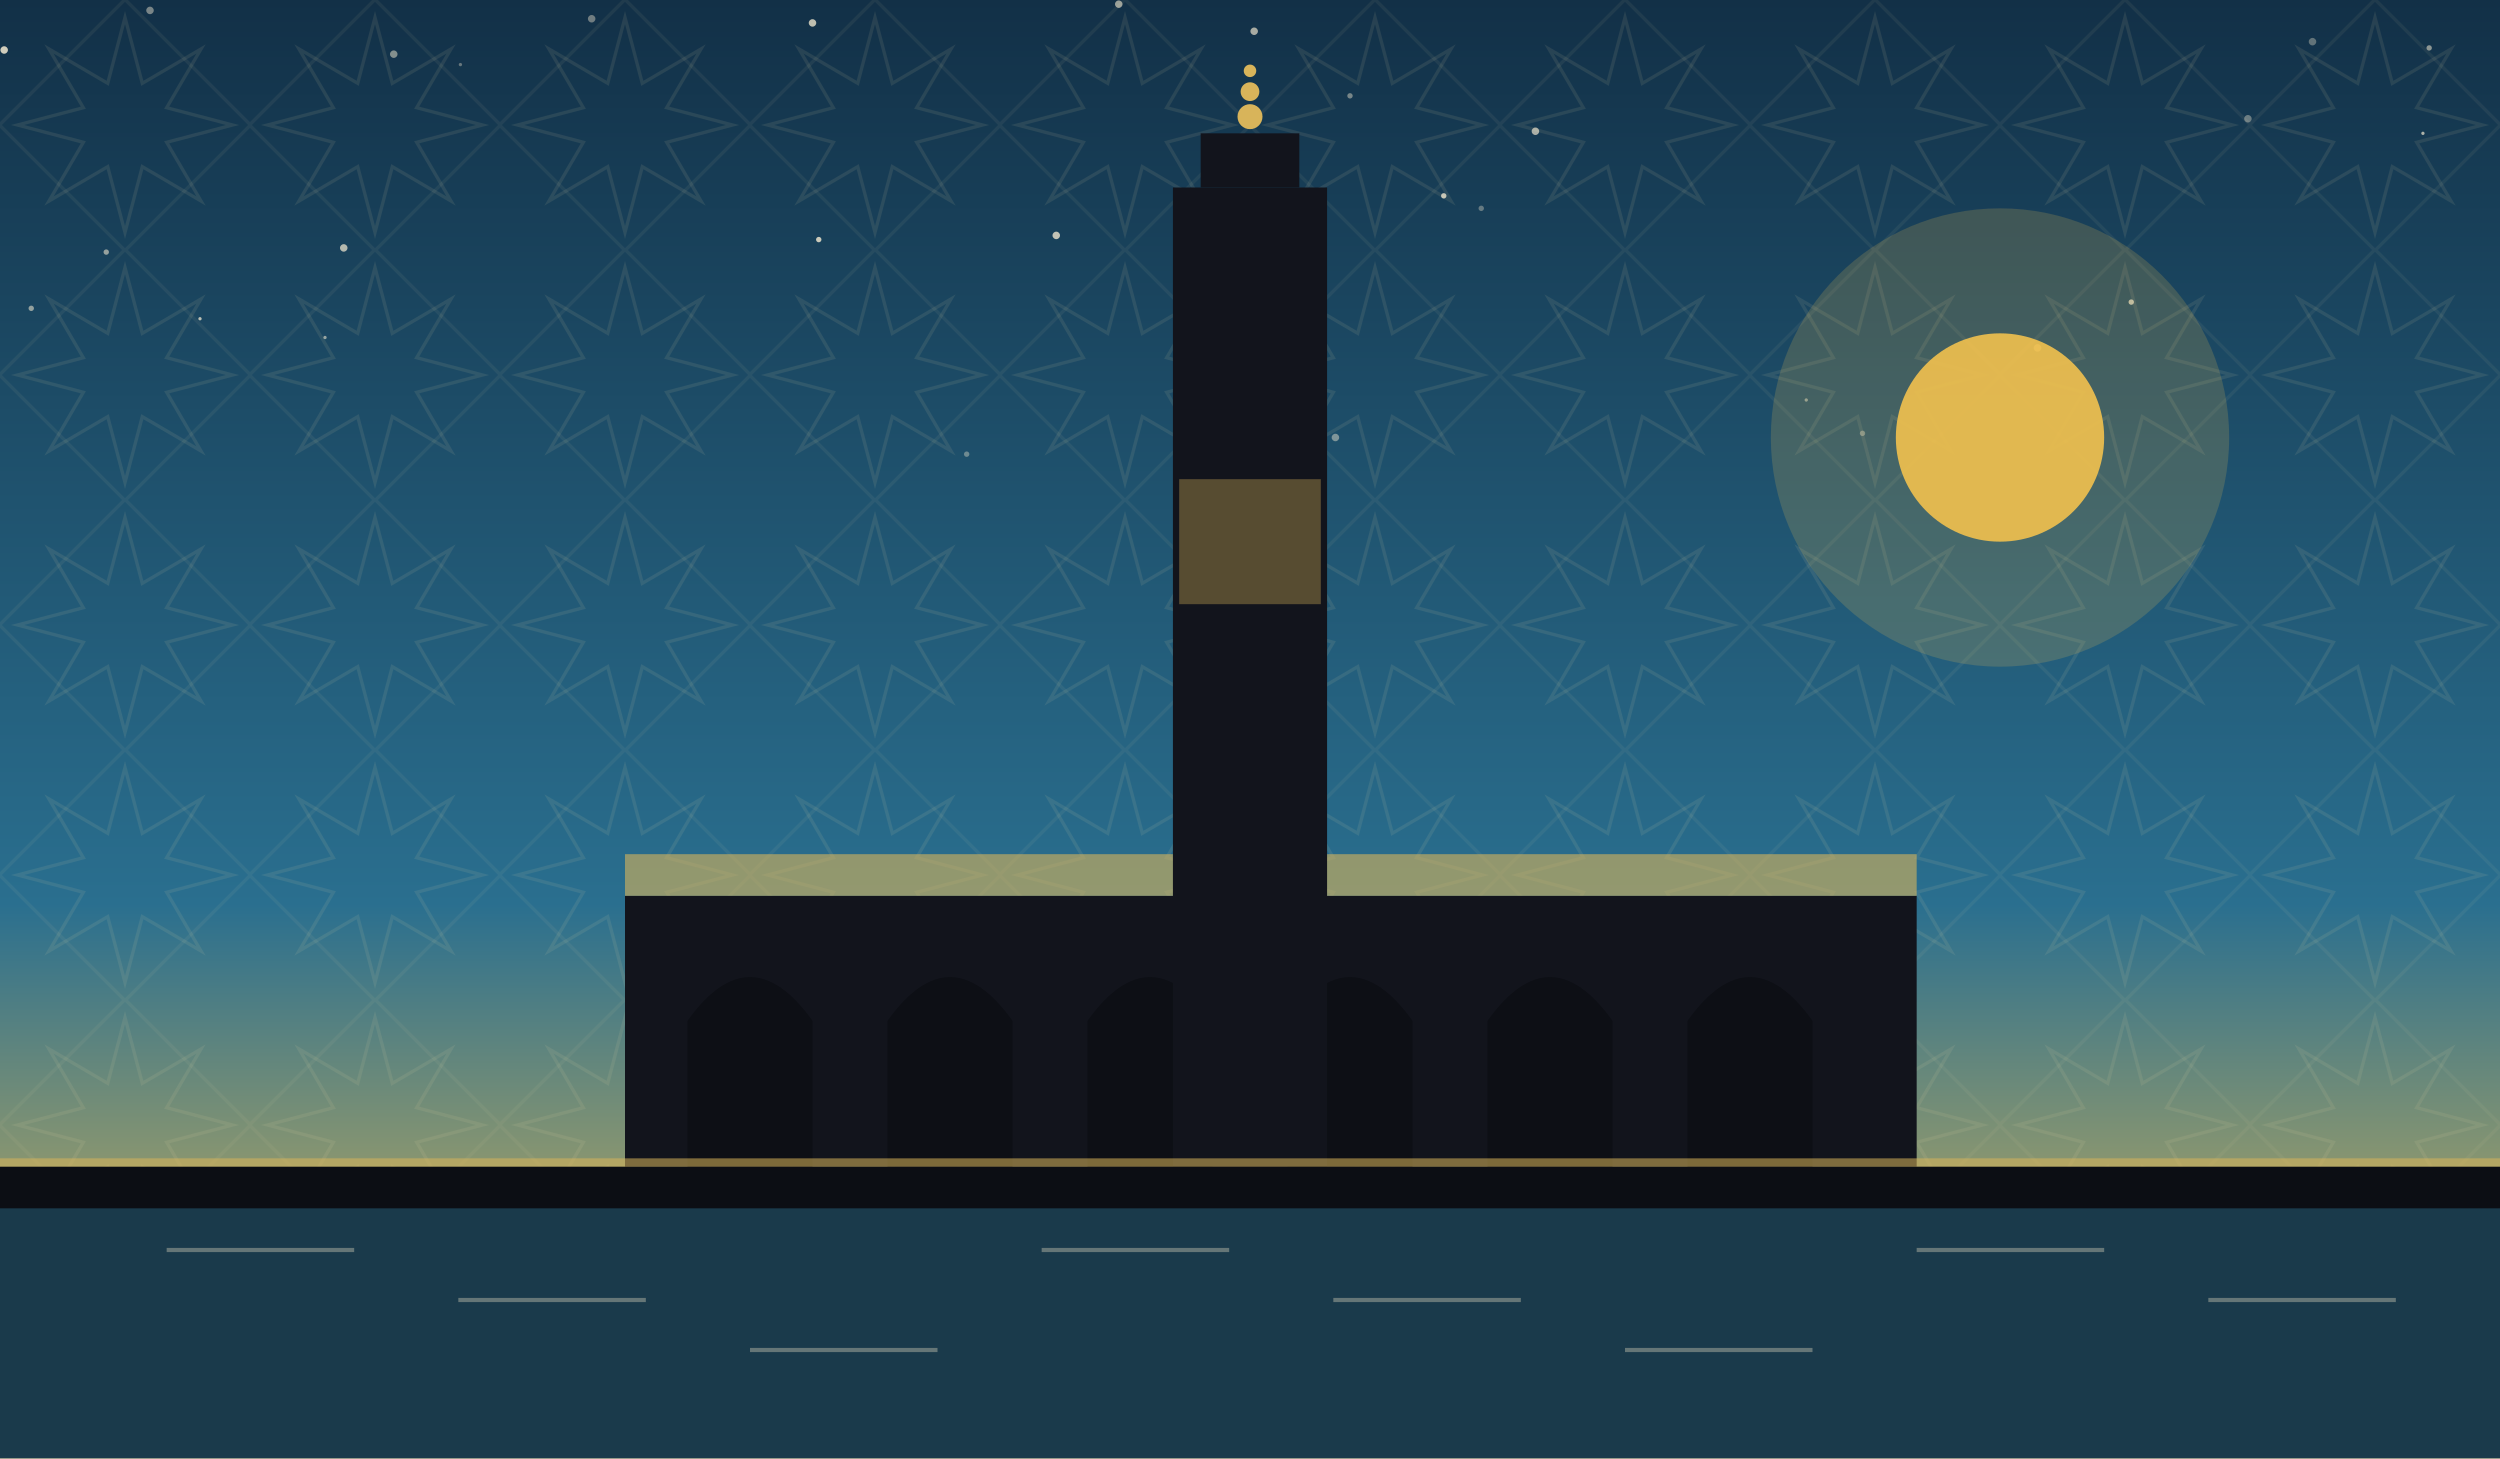
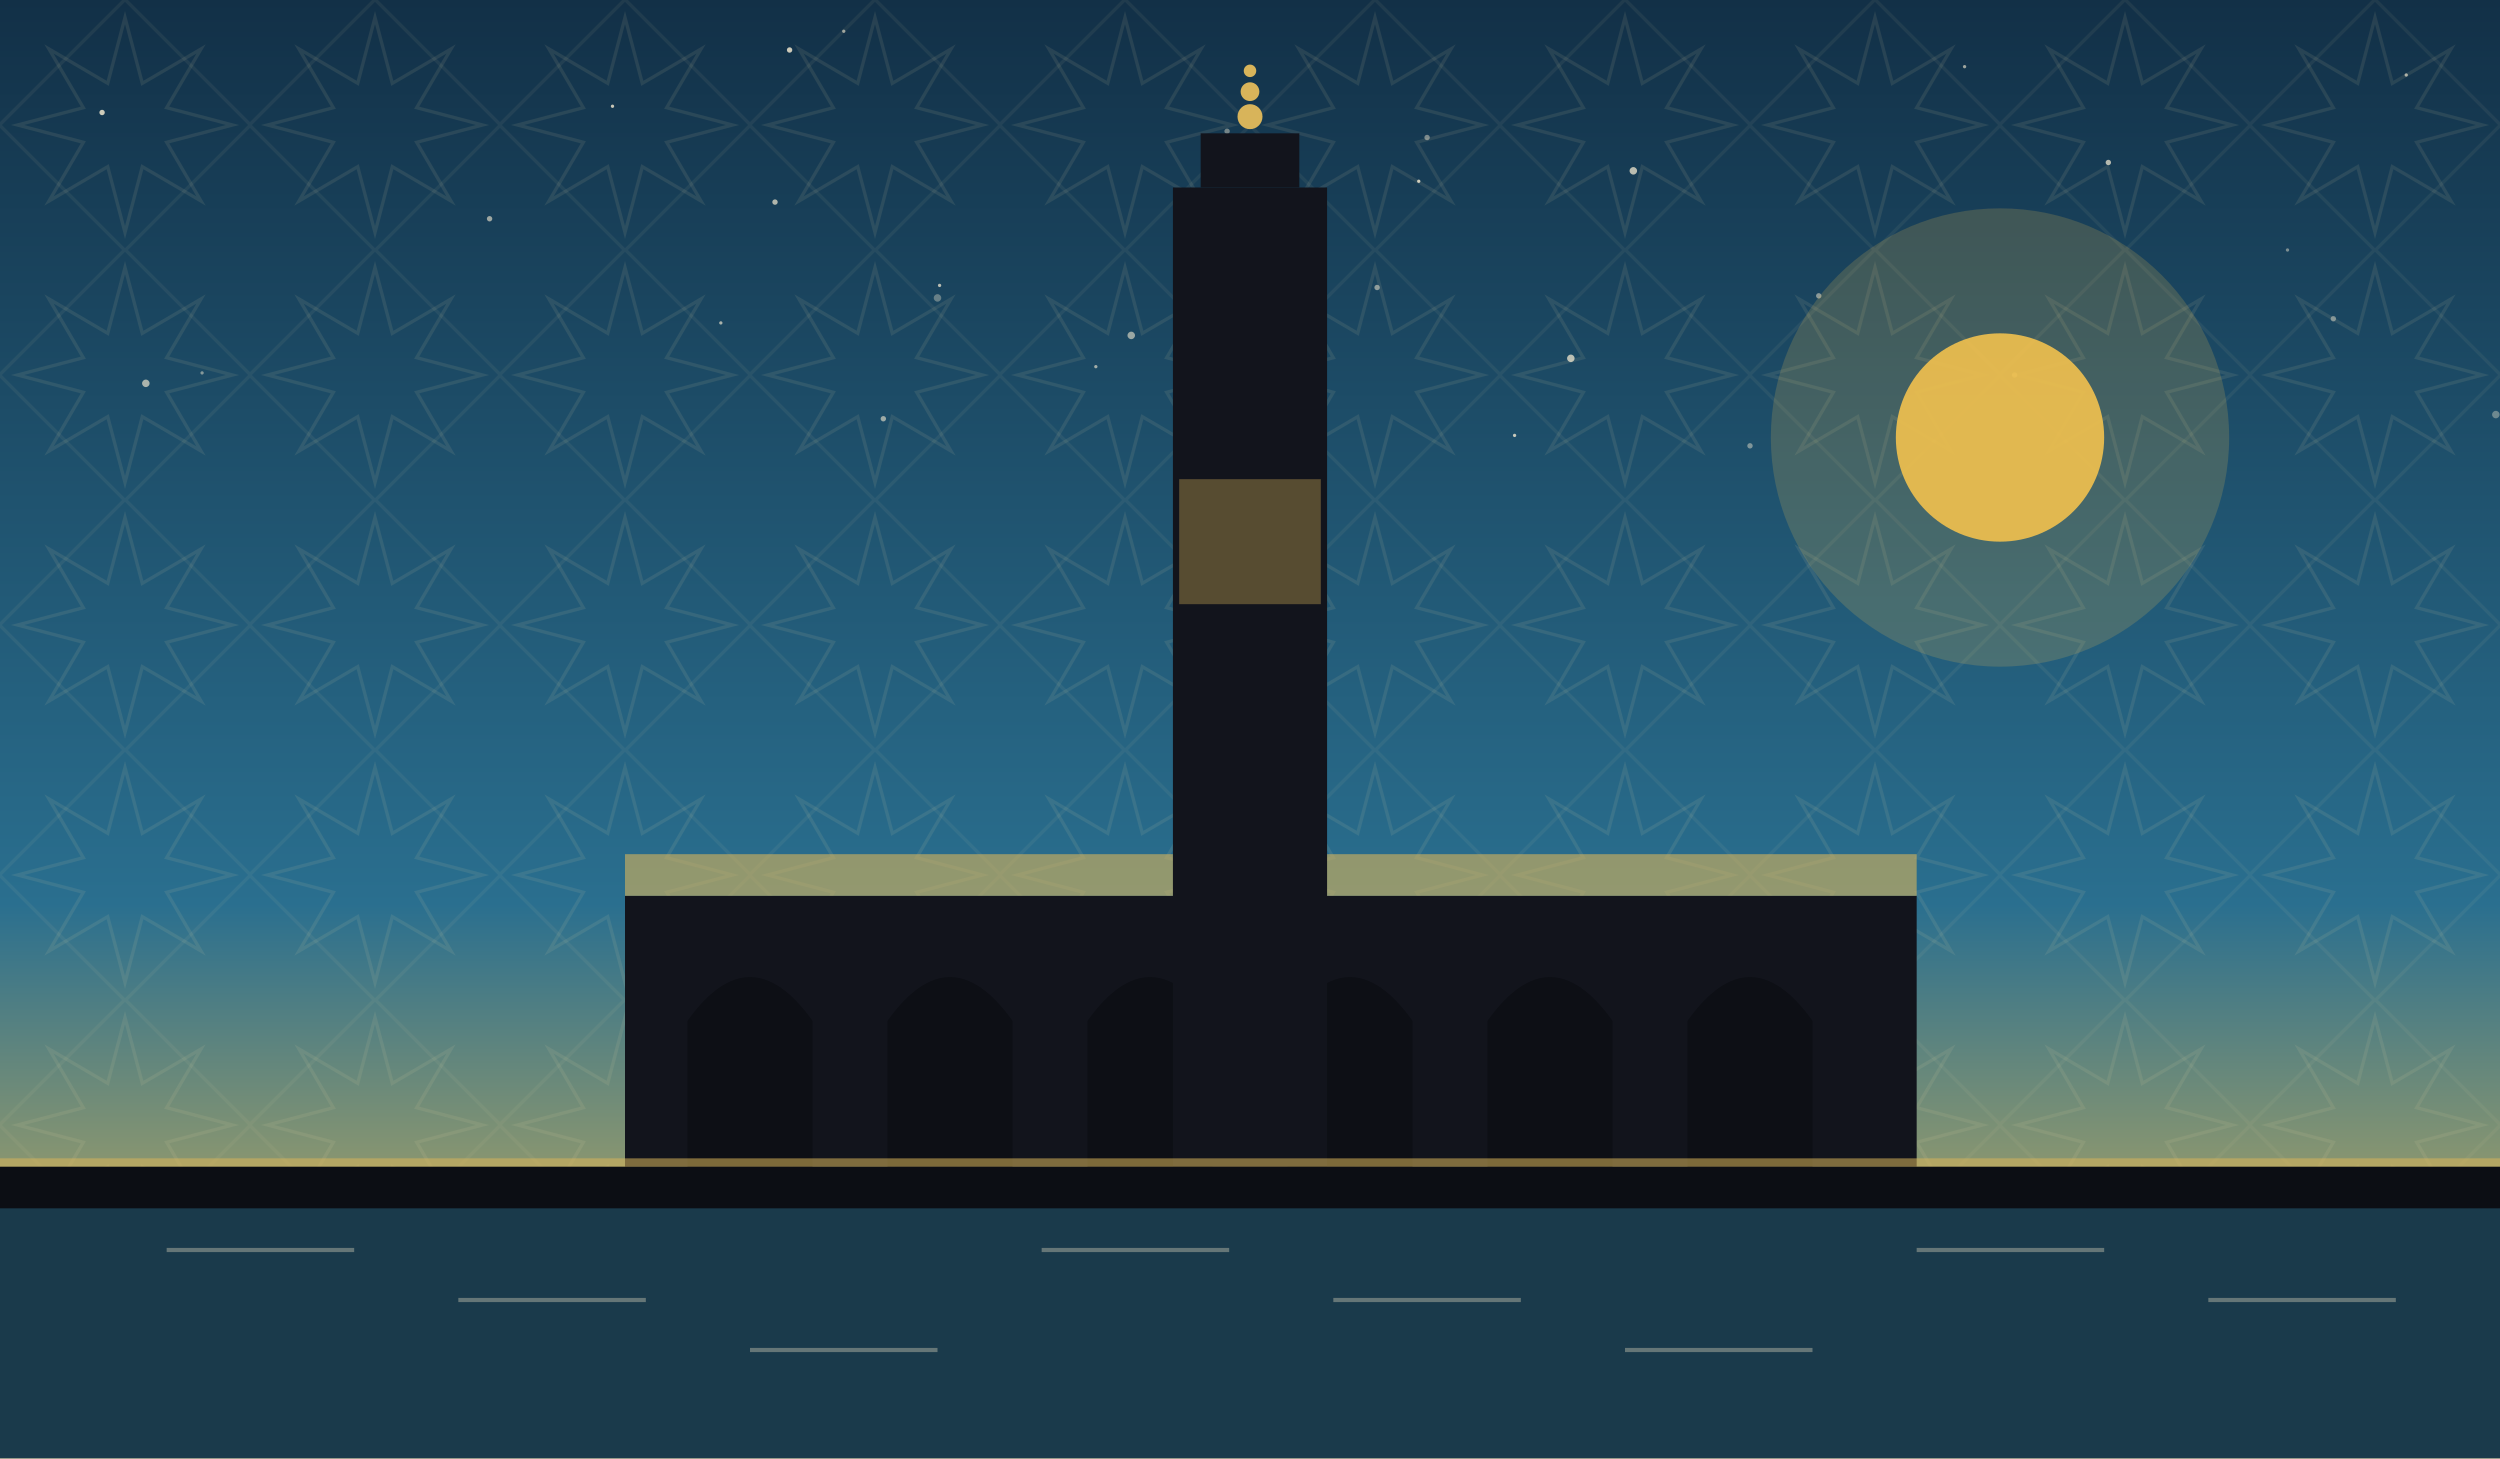
<svg xmlns="http://www.w3.org/2000/svg" viewBox="0 0 1200 700" role="img">
  <defs>
    <linearGradient id="sky" x1="0" y1="0" x2="0" y2="1">
      <stop offset="0" stop-color="#123047" />
      <stop offset="0.62" stop-color="#2a6f8f" />
      <stop offset="1" stop-color="#f2c14e" />
    </linearGradient>
    <pattern id="g1" width="120" height="120" patternUnits="userSpaceOnUse">
      <polygon points="111.6,60.0 80.0,68.3 96.5,96.5 68.3,80.0 60.0,111.6 51.7,80.0 23.5,96.5 40.0,68.3 8.4,60.0 40.0,51.7 23.5,23.5 51.7,40.0 60.0,8.4 68.3,40.0 96.5,23.5 80.0,51.7" fill="none" stroke="#e8d9a8" stroke-width="1.6" opacity="0.1" />
      <rect x="17.4" y="17.4" width="85.2" height="85.2" fill="none" stroke="#e8d9a8" stroke-width="1.6" opacity="0.07" transform="rotate(45 60.0 60.0)" />
    </pattern>
  </defs>
  <rect width="1200" height="700" fill="url(#sky)" />
  <rect width="1200" height="700" fill="url(#g1)" />
-   <circle cx="221" cy="31" r="0.8" fill="#f7ecd2" opacity="0.36" />
-   <circle cx="711" cy="100" r="1.3" fill="#f7ecd2" opacity="0.35" />
-   <circle cx="618" cy="136" r="1.3" fill="#f7ecd2" opacity="0.83" />
-   <circle cx="1166" cy="23" r="1.3" fill="#f7ecd2" opacity="0.53" />
-   <circle cx="507" cy="113" r="1.8" fill="#f7ecd2" opacity="0.76" />
-   <circle cx="537" cy="2" r="1.8" fill="#f7ecd2" opacity="0.59" />
-   <circle cx="464" cy="218" r="1.3" fill="#f7ecd2" opacity="0.37" />
-   <circle cx="72" cy="5" r="1.8" fill="#f7ecd2" opacity="0.45" />
-   <circle cx="393" cy="115" r="1.3" fill="#f7ecd2" opacity="0.80" />
-   <circle cx="1163" cy="64" r="0.8" fill="#f7ecd2" opacity="0.67" />
-   <circle cx="1110" cy="20" r="1.8" fill="#f7ecd2" opacity="0.35" />
-   <circle cx="978" cy="167" r="1.8" fill="#f7ecd2" opacity="0.61" />
-   <circle cx="1079" cy="57" r="1.8" fill="#f7ecd2" opacity="0.38" />
-   <circle cx="189" cy="26" r="1.8" fill="#f7ecd2" opacity="0.49" />
-   <circle cx="156" cy="162" r="0.8" fill="#f7ecd2" opacity="0.57" />
-   <circle cx="284" cy="9" r="1.8" fill="#f7ecd2" opacity="0.41" />
-   <circle cx="165" cy="119" r="1.8" fill="#f7ecd2" opacity="0.70" />
-   <circle cx="15" cy="148" r="1.3" fill="#f7ecd2" opacity="0.55" />
-   <circle cx="2" cy="24" r="1.8" fill="#f7ecd2" opacity="0.83" />
-   <circle cx="390" cy="11" r="1.8" fill="#f7ecd2" opacity="0.75" />
-   <circle cx="51" cy="121" r="1.3" fill="#f7ecd2" opacity="0.56" />
-   <circle cx="641" cy="210" r="1.8" fill="#f7ecd2" opacity="0.45" />
-   <circle cx="648" cy="46" r="1.3" fill="#f7ecd2" opacity="0.43" />
-   <circle cx="96" cy="153" r="0.8" fill="#f7ecd2" opacity="0.73" />
-   <circle cx="737" cy="63" r="1.8" fill="#f7ecd2" opacity="0.66" />
-   <circle cx="867" cy="192" r="0.8" fill="#f7ecd2" opacity="0.49" />
-   <circle cx="894" cy="208" r="1.3" fill="#f7ecd2" opacity="0.37" />
-   <circle cx="602" cy="15" r="1.8" fill="#f7ecd2" opacity="0.65" />
-   <circle cx="1023" cy="145" r="1.3" fill="#f7ecd2" opacity="0.70" />
-   <circle cx="693" cy="94" r="1.3" fill="#f7ecd2" opacity="0.77" />
+   <circle cx="405" cy="15" r="0.8" fill="#f7ecd2" opacity="0.60" />
+   <circle cx="943" cy="32" r="0.8" fill="#f7ecd2" opacity="0.61" />
+   <circle cx="754" cy="172" r="1.8" fill="#f7ecd2" opacity="0.73" />
+   <circle cx="294" cy="51" r="0.8" fill="#f7ecd2" opacity="0.79" />
+   <circle cx="451" cy="137" r="0.8" fill="#f7ecd2" opacity="0.72" />
+   <circle cx="49" cy="54" r="1.3" fill="#f7ecd2" opacity="0.81" />
+   <circle cx="840" cy="214" r="1.3" fill="#f7ecd2" opacity="0.45" />
+   <circle cx="1120" cy="153" r="1.3" fill="#f7ecd2" opacity="0.45" />
+   <circle cx="97" cy="179" r="0.8" fill="#f7ecd2" opacity="0.48" />
+   <circle cx="1155" cy="36" r="0.8" fill="#f7ecd2" opacity="0.65" />
+   <circle cx="526" cy="176" r="0.8" fill="#f7ecd2" opacity="0.61" />
+   <circle cx="346" cy="155" r="0.8" fill="#f7ecd2" opacity="0.65" />
+   <circle cx="543" cy="161" r="1.8" fill="#f7ecd2" opacity="0.58" />
+   <circle cx="661" cy="138" r="1.3" fill="#f7ecd2" opacity="0.53" />
+   <circle cx="1012" cy="78" r="1.3" fill="#f7ecd2" opacity="0.71" />
+   <circle cx="372" cy="97" r="1.3" fill="#f7ecd2" opacity="0.69" />
+   <circle cx="589" cy="63" r="1.3" fill="#f7ecd2" opacity="0.42" />
+   <circle cx="967" cy="180" r="1.3" fill="#f7ecd2" opacity="0.45" />
+   <circle cx="1098" cy="120" r="0.8" fill="#f7ecd2" opacity="0.45" />
+   <circle cx="1198" cy="199" r="1.8" fill="#f7ecd2" opacity="0.37" />
+   <circle cx="235" cy="105" r="1.3" fill="#f7ecd2" opacity="0.60" />
+   <circle cx="873" cy="142" r="1.3" fill="#f7ecd2" opacity="0.51" />
+   <circle cx="784" cy="82" r="1.8" fill="#f7ecd2" opacity="0.73" />
+   <circle cx="424" cy="201" r="1.3" fill="#f7ecd2" opacity="0.59" />
+   <circle cx="681" cy="87" r="0.8" fill="#f7ecd2" opacity="0.82" />
+   <circle cx="379" cy="24" r="1.3" fill="#f7ecd2" opacity="0.81" />
+   <circle cx="70" cy="184" r="1.8" fill="#f7ecd2" opacity="0.65" />
+   <circle cx="450" cy="143" r="1.8" fill="#f7ecd2" opacity="0.35" />
+   <circle cx="727" cy="209" r="0.8" fill="#f7ecd2" opacity="0.78" />
+   <circle cx="685" cy="66" r="1.3" fill="#f7ecd2" opacity="0.45" />
  <circle cx="960" cy="210" r="110" fill="#f2c14e" opacity="0.18" />
  <circle cx="960" cy="210" r="50" fill="#f2c14e" opacity="0.9" />
  <rect x="300" y="430" width="620" height="130" fill="#12141c" />
  <path d="M 330 560 L 330 490 Q 360 448 390 490 L 390 560 Z" fill="#0c0e14" opacity="0.9" />
  <path d="M 426 560 L 426 490 Q 456 448 486 490 L 486 560 Z" fill="#0c0e14" opacity="0.9" />
  <path d="M 522 560 L 522 490 Q 552 448 582 490 L 582 560 Z" fill="#0c0e14" opacity="0.9" />
  <path d="M 618 560 L 618 490 Q 648 448 678 490 L 678 560 Z" fill="#0c0e14" opacity="0.9" />
  <path d="M 714 560 L 714 490 Q 744 448 774 490 L 774 560 Z" fill="#0c0e14" opacity="0.9" />
  <path d="M 810 560 L 810 490 Q 840 448 870 490 L 870 560 Z" fill="#0c0e14" opacity="0.9" />
  <path d="M 300 430 L 920 430 L 920 410 L 300 410 Z" fill="#d8b45a" opacity="0.6" />
  <rect x="563.0" y="90" width="74" height="470" fill="#12141c" />
  <rect x="576.32" y="64" width="47.36" height="26" fill="#12141c" />
  <circle cx="600" cy="56" r="6" fill="#d8b45a" />
  <circle cx="600" cy="44" r="4.5" fill="#d8b45a" />
  <circle cx="600" cy="34" r="3" fill="#d8b45a" />
  <rect x="566" y="230" width="68" height="60" fill="#d8b45a" opacity="0.35" />
  <rect x="0" y="560" width="1200" height="60" fill="#0c0e14" opacity="0.6" />
  <rect x="0" y="560" width="1200" height="140" fill="#0c0e14" />
  <rect x="0" y="580" width="1200" height="120" fill="#2a6f8f" opacity="0.45" />
  <g opacity="0.35">
    <line x1="80" y1="600" x2="170" y2="600" stroke="#f2e6c8" stroke-width="2" />
    <line x1="220" y1="624" x2="310" y2="624" stroke="#f2e6c8" stroke-width="2" />
    <line x1="360" y1="648" x2="450" y2="648" stroke="#f2e6c8" stroke-width="2" />
    <line x1="500" y1="600" x2="590" y2="600" stroke="#f2e6c8" stroke-width="2" />
    <line x1="640" y1="624" x2="730" y2="624" stroke="#f2e6c8" stroke-width="2" />
    <line x1="780" y1="648" x2="870" y2="648" stroke="#f2e6c8" stroke-width="2" />
    <line x1="920" y1="600" x2="1010" y2="600" stroke="#f2e6c8" stroke-width="2" />
    <line x1="1060" y1="624" x2="1150" y2="624" stroke="#f2e6c8" stroke-width="2" />
  </g>
  <rect x="0" y="556" width="1200" height="4" fill="#d8b45a" opacity="0.55" />
</svg>
